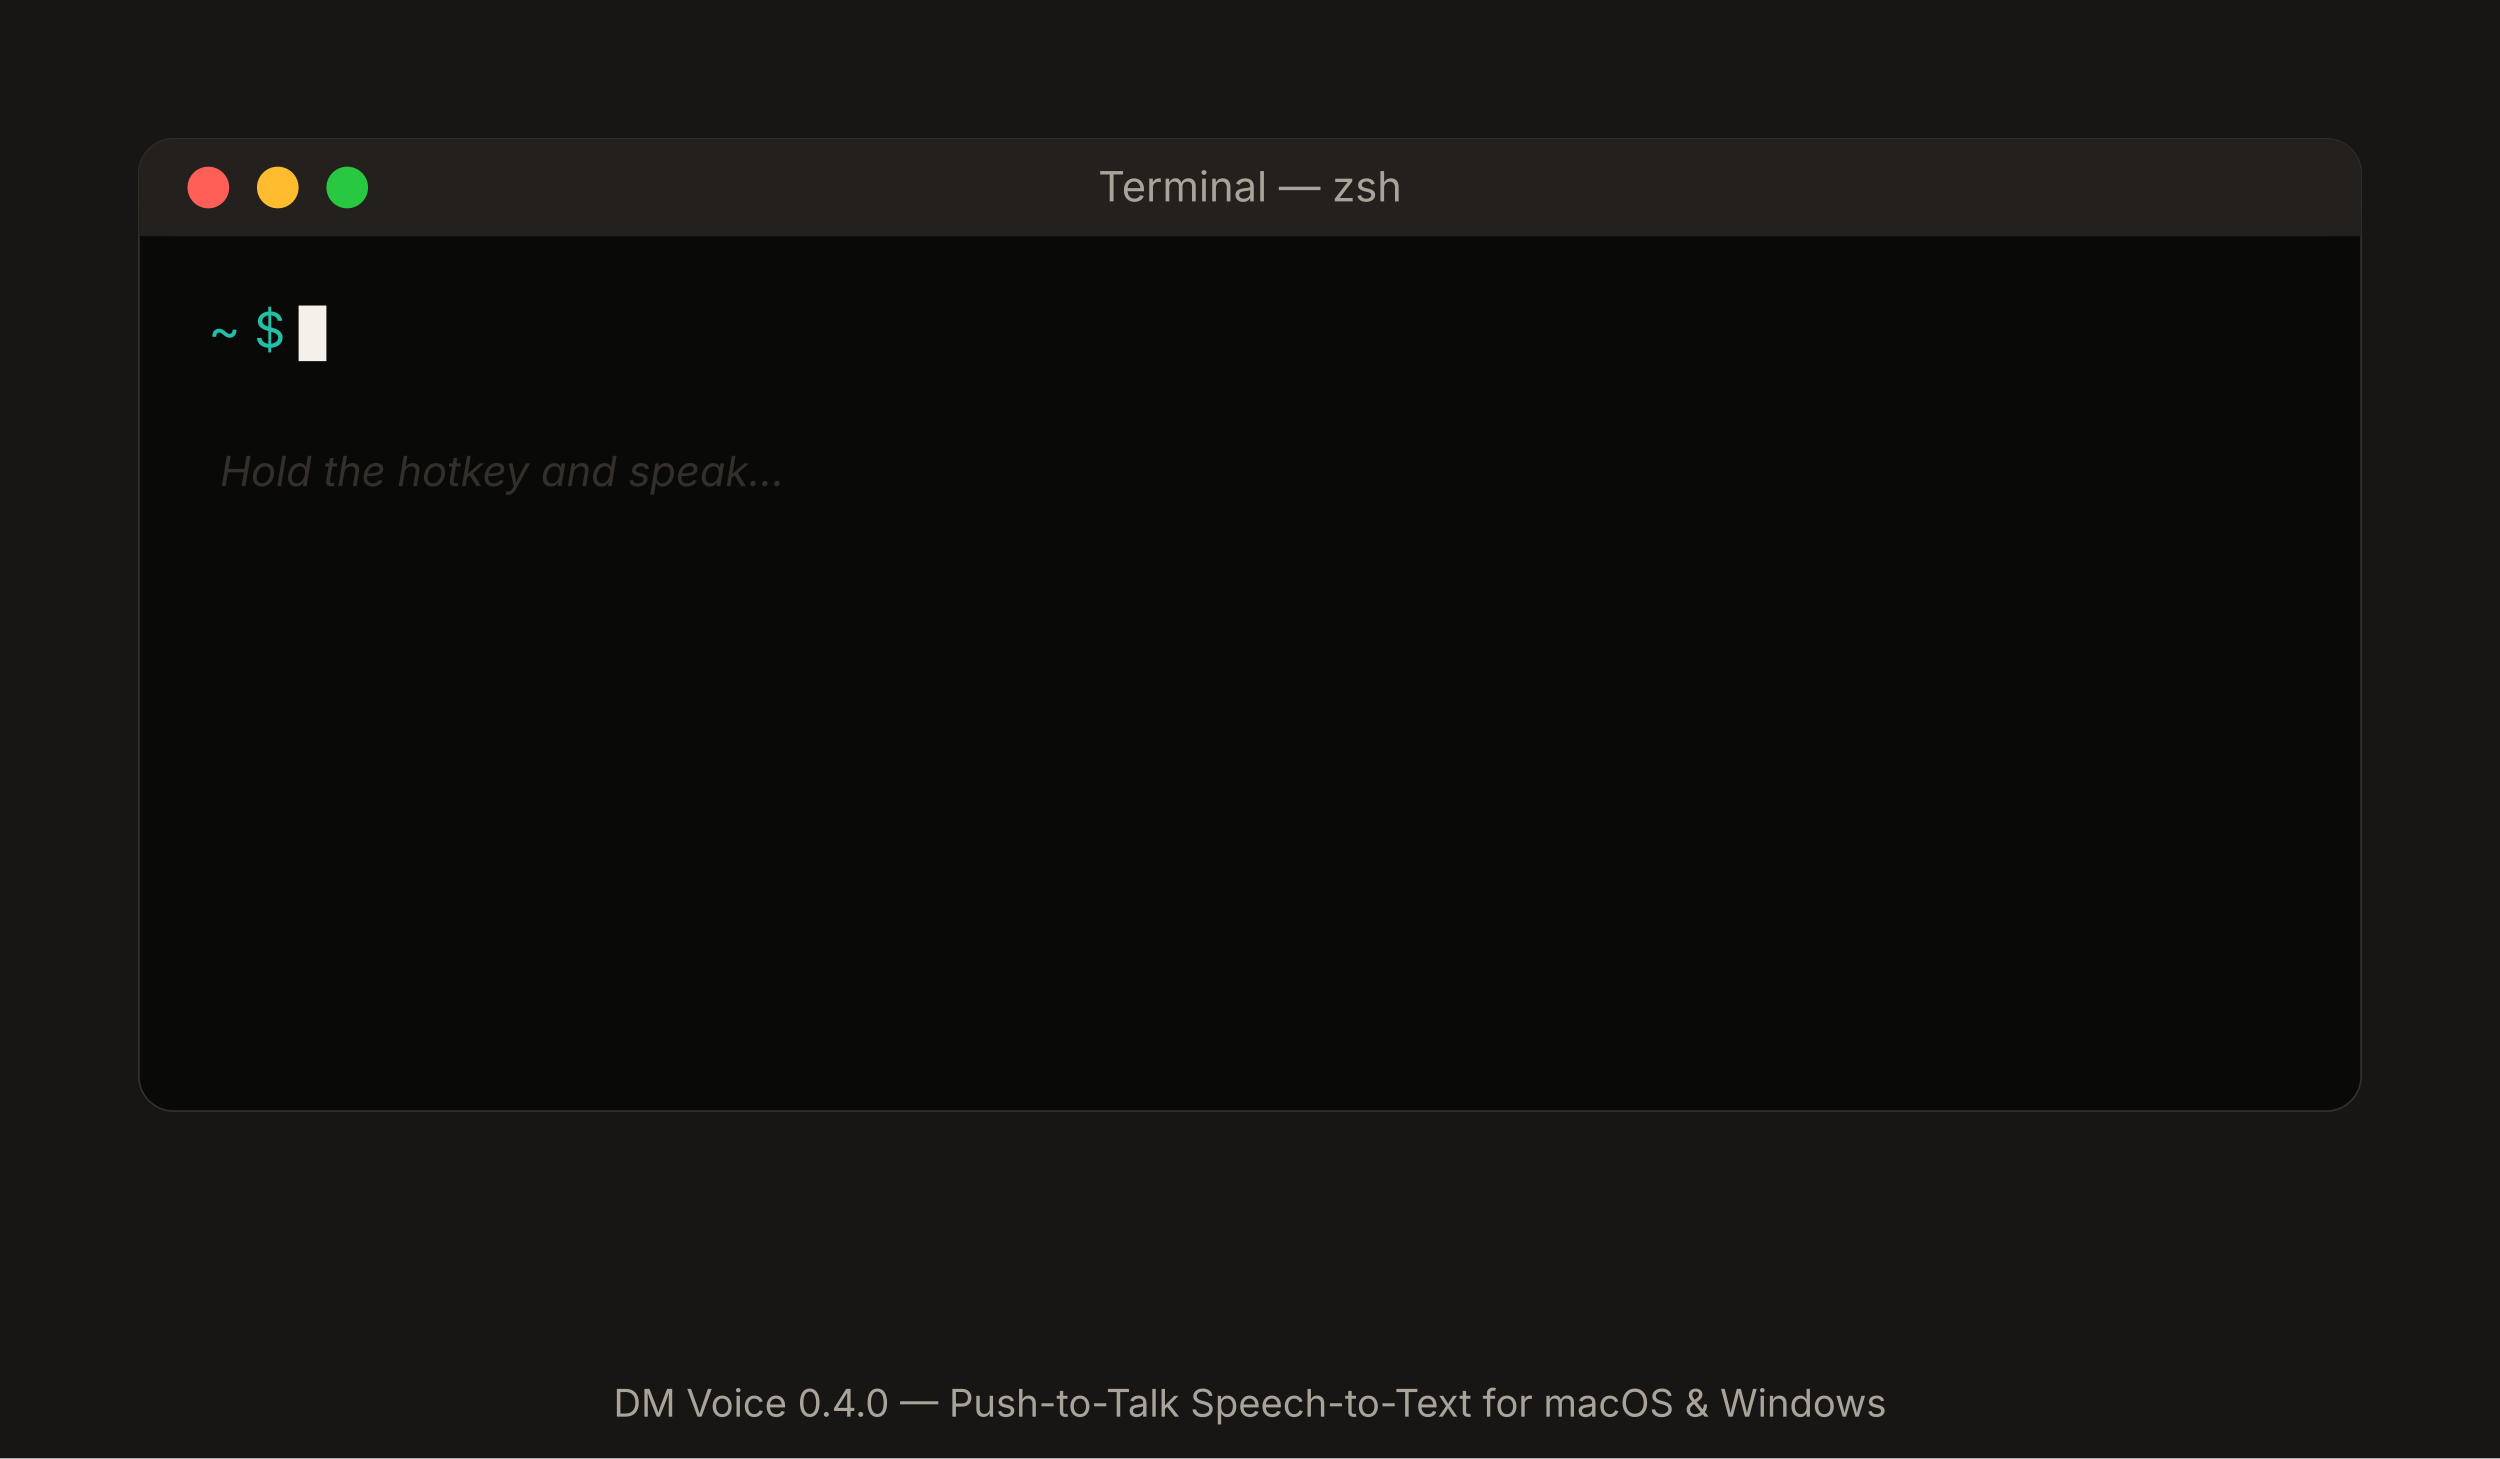
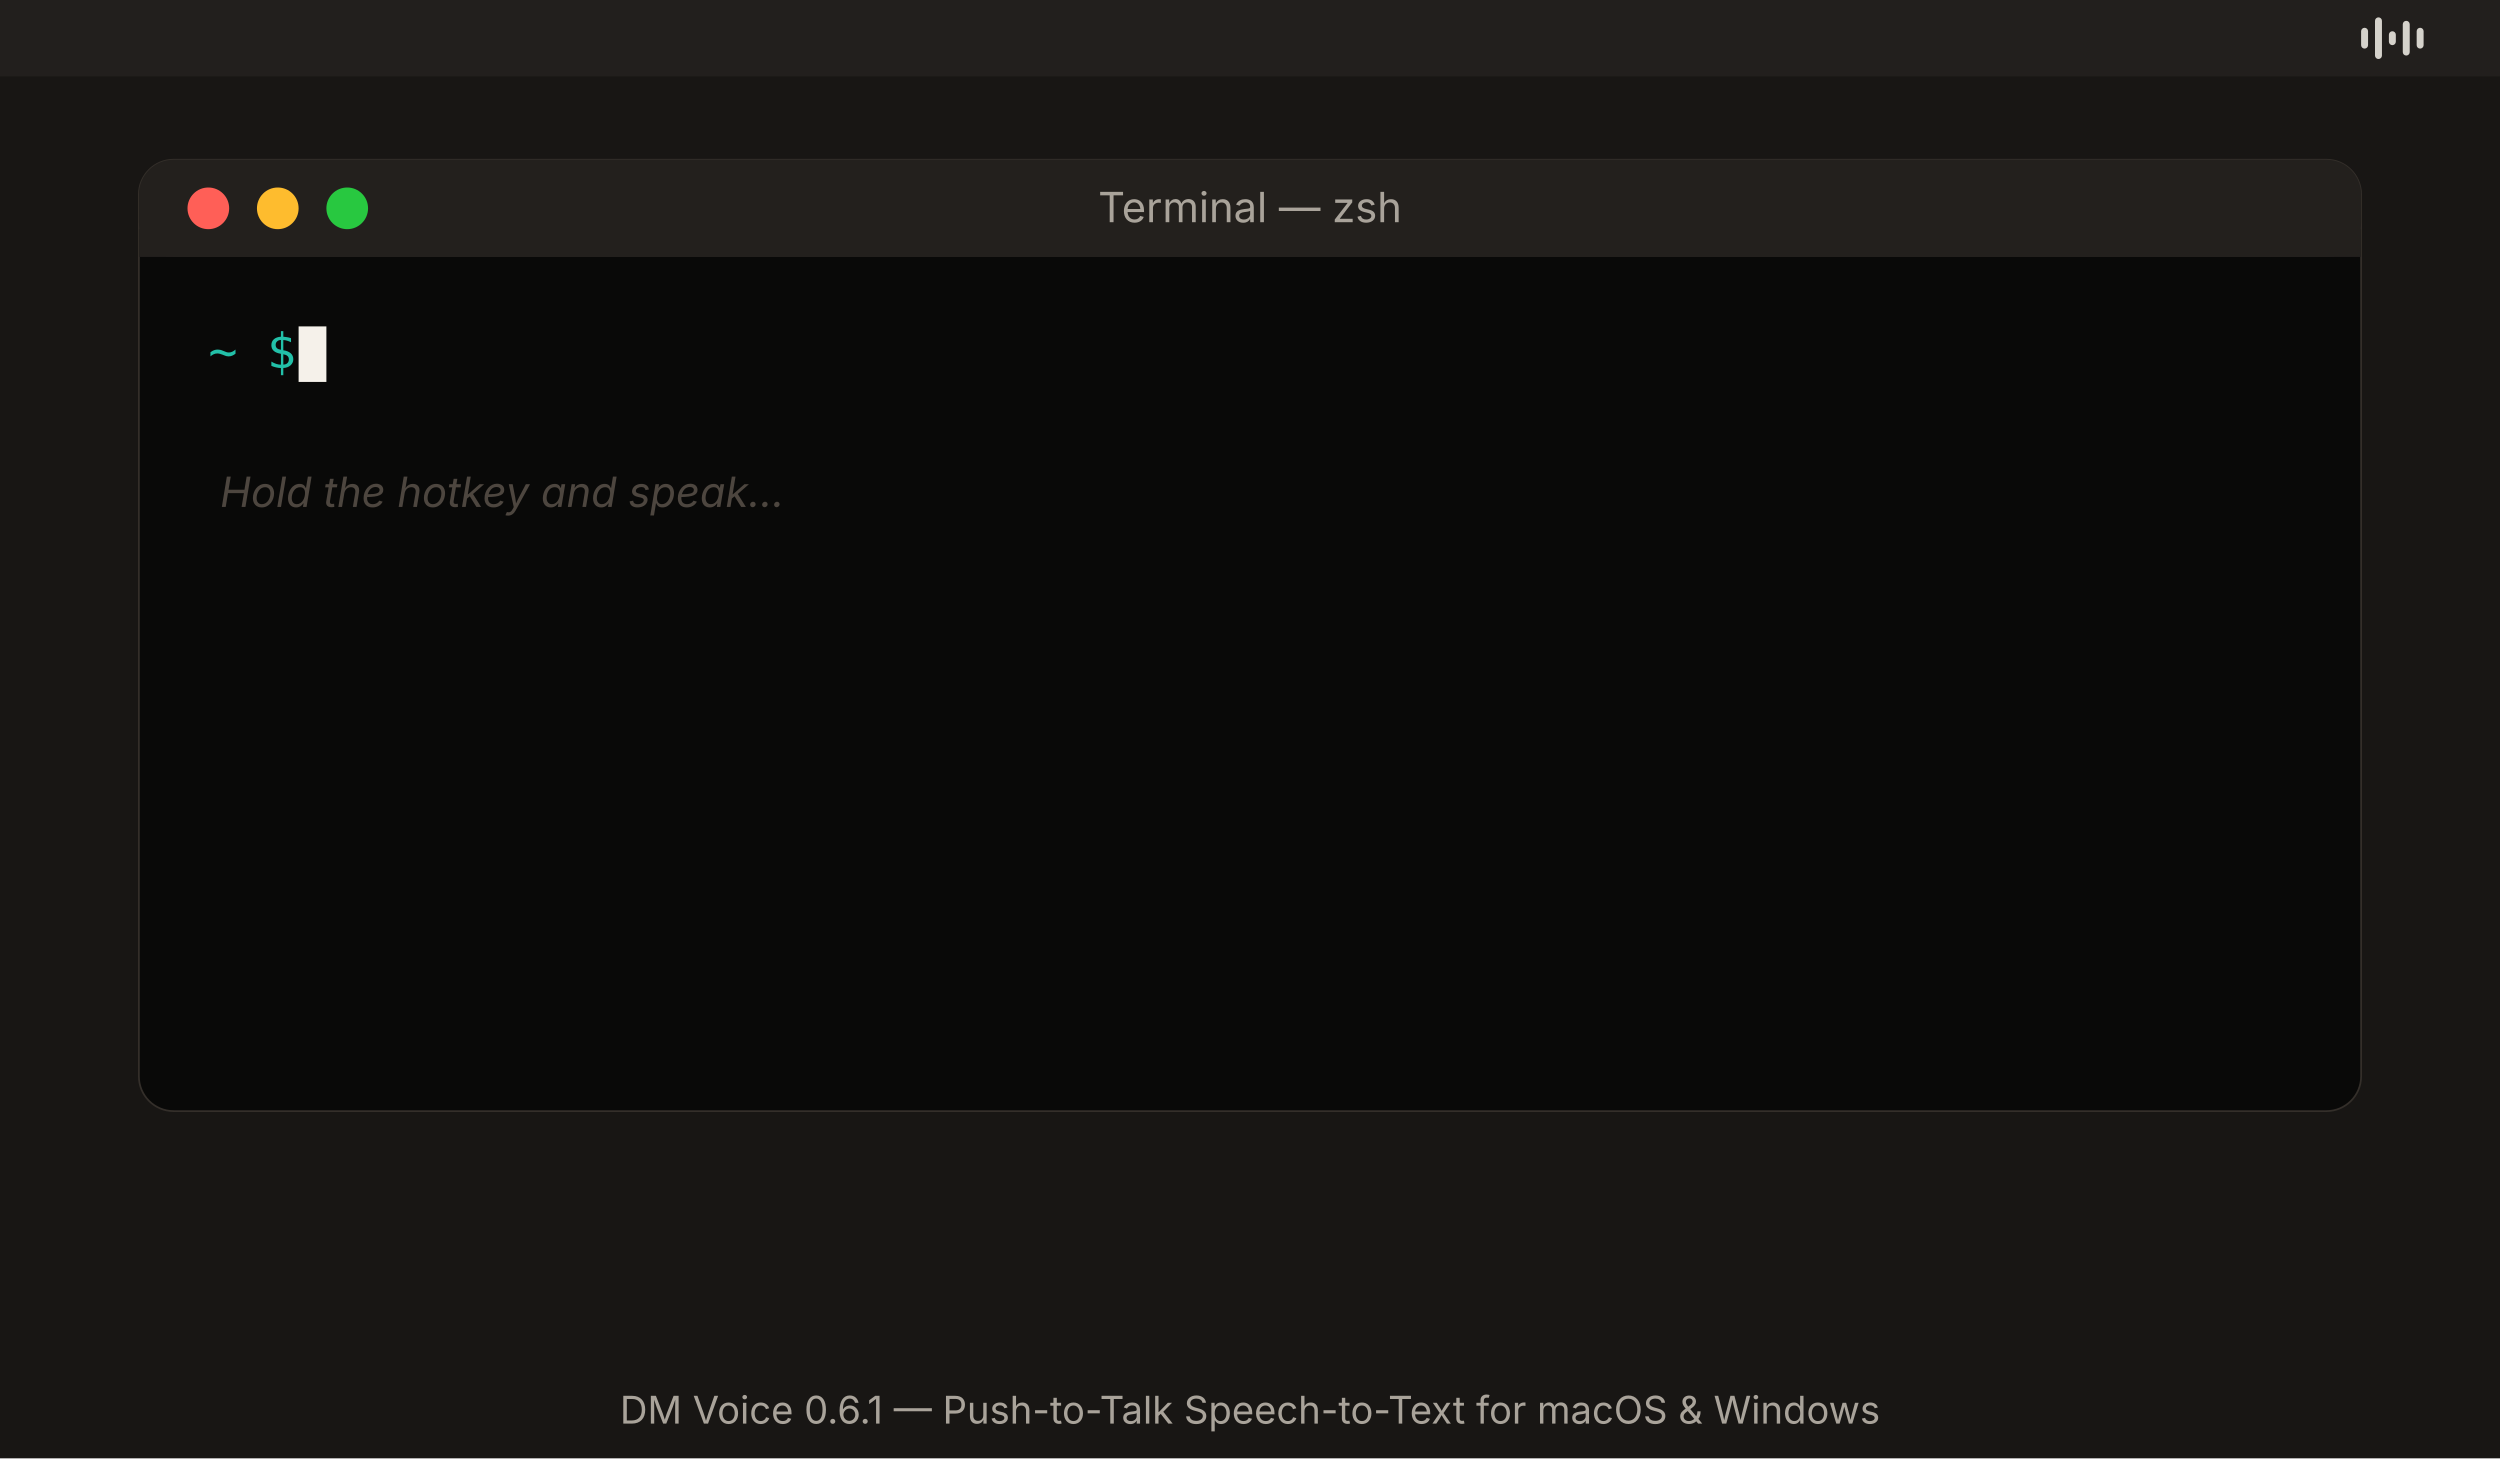
- <svg xmlns="http://www.w3.org/2000/svg" width="720" height="420" viewBox="0 0 720 420" font-family="-apple-system, ui-monospace, Menlo, monospace">
+ <svg xmlns="http://www.w3.org/2000/svg" width="720" height="420" viewBox="0 0 720 420" font-family="-apple-system, system-ui, sans-serif">
  <defs>
    <clipPath id="termclip">
-       <rect x="40" y="40" width="640" height="280" rx="10" />
+       <rect x="40" y="46" width="640" height="274" rx="10" />
    </clipPath>
+     <clipPath id="setclip">
+       <rect x="404" y="63" width="276" height="333" rx="10" />
+     </clipPath>
+     <filter id="winshadow" x="-20%" y="-20%" width="140%" height="140%">
+       <feGaussianBlur in="SourceAlpha" stdDeviation="8" />
+       <feOffset dx="0" dy="6" result="offsetblur" />
+       <feComponentTransfer>
+         <feFuncA type="linear" slope="0.5" />
+       </feComponentTransfer>
+       <feMerge>
+         <feMergeNode />
+         <feMergeNode in="SourceGraphic" />
+       </feMerge>
+     </filter>
  </defs>
  <rect width="720" height="420" fill="#181614" />
  <g>
-     <rect x="40" y="40" width="640" height="280" rx="10" fill="#090908" stroke="#342F2A" stroke-width="0.5" />
-     <rect x="40" y="40" width="640" height="28" rx="10" fill="#23201D" />
-     <rect x="40" y="60" width="640" height="8" fill="#23201D" />
-     <circle cx="60" cy="54" r="6" fill="#ff5f57" />
-     <circle cx="80" cy="54" r="6" fill="#febc2e" />
-     <circle cx="100" cy="54" r="6" fill="#28c840" />
-     <text x="360" y="58" text-anchor="middle" fill="#A9A39A" font-size="12" font-family="-apple-system, system-ui, sans-serif">Terminal — zsh</text>
-   </g>
-   <g clip-path="url(#termclip)" font-size="14">
-     <text x="60" y="100" fill="#22c0a8">~ $</text>
-     <text x="86" y="100" fill="#ffd866" font-weight="500" opacity="0">
-       <animate attributeName="opacity" values="0;0;0;0;0;0;0;1;1;0" keyTimes="0;0.071;0.143;0.500;0.671;0.743;0.771;0.78;0.99;1" dur="7s" repeatCount="indefinite" />
+     <rect x="0" y="0" width="720" height="22" fill="#23201D" opacity="0.92" />
+     <g fill="#F5F1EA" opacity="0.85">
+       <rect x="680" y="8" width="2" height="6" rx="1" />
+       <rect x="684" y="5" width="2" height="12" rx="1" />
+       <rect x="688" y="9" width="2" height="4" rx="1" />
+       <rect x="692" y="6" width="2" height="10" rx="1" />
+       <rect x="696" y="8" width="2" height="6" rx="1" />
+     </g>
+   </g>
+   <g>
+     <rect x="40" y="46" width="640" height="274" rx="10" fill="#090908" stroke="#342F2A" stroke-width="0.5" />
+     <rect x="40" y="46" width="640" height="28" rx="10" fill="#23201D" />
+     <rect x="40" y="66" width="640" height="8" fill="#23201D" />
+     <circle cx="60" cy="60" r="6" fill="#ff5f57" />
+     <circle cx="80" cy="60" r="6" fill="#febc2e" />
+     <circle cx="100" cy="60" r="6" fill="#28c840" />
+     <text x="360" y="64" text-anchor="middle" fill="#A9A39A" font-size="12">Terminal — zsh</text>
+   </g>
+   <g clip-path="url(#termclip)" font-size="14" font-family="ui-monospace, Menlo, monospace">
+     <text x="60" y="106" fill="#22c0a8">~ $</text>
+     <text x="86" y="106" fill="#ffd866" font-weight="500" opacity="0">
+       <animate attributeName="opacity" values="0;0;0;0;0;0;0;1;1;0" keyTimes="0;0.033;0.067;0.233;0.313;0.353;0.367;0.371;0.99;1" dur="15s" repeatCount="indefinite" />
      <tspan>
-         <animate attributeName="textLength" from="0" to="240" begin="5.4s" dur="0.8s" fill="freeze" restart="always" />
+         <animate attributeName="textLength" from="0" to="240" begin="5.5s" dur="0.8s" fill="freeze" restart="always" />
        Hello world, this is a test
      </tspan>
    </text>
-     <rect x="86" y="88" width="8" height="16" fill="#F5F1EA">
+     <rect x="86" y="94" width="8" height="16" fill="#F5F1EA">
      <animate attributeName="opacity" values="1;0;1" dur="1s" repeatCount="indefinite" />
-       <animate attributeName="x" values="86;86;86;86;86;86;330;330" keyTimes="0;0.143;0.500;0.671;0.743;0.886;0.89;1" dur="7s" repeatCount="indefinite" />
+       <animate attributeName="x" values="86;86;86;86;86;86;330;330" keyTimes="0;0.067;0.233;0.313;0.353;0.42;0.424;1" dur="15s" repeatCount="indefinite" />
    </rect>
-     <text x="60" y="140" fill="#342F2A" font-size="12" font-style="italic" font-family="-apple-system, system-ui, sans-serif">
-       <animate attributeName="opacity" values="1;1;0;0" keyTimes="0;0.10;0.143;1" dur="7s" repeatCount="indefinite" />
+     <text x="60" y="146" fill="#4d463f" font-size="12" font-style="italic" font-family="-apple-system, system-ui, sans-serif">
+       <animate attributeName="opacity" values="1;1;0;0" keyTimes="0;0.048;0.067;1" dur="15s" repeatCount="indefinite" />
      Hold the hotkey and speak…
    </text>
  </g>
  <g opacity="0">
-     <animate attributeName="opacity" values="0;0;1;1;0;0" keyTimes="0;0.071;0.10;0.490;0.500;1" dur="7s" repeatCount="indefinite" />
-     <rect x="540" y="20" width="140" height="28" rx="6" fill="#C7B299" opacity="0.92" />
-     <text x="610" y="38" text-anchor="middle" fill="#F5F1EA" font-size="13" font-weight="600" font-family="-apple-system, system-ui, sans-serif">⌥ Alt + Space</text>
-   </g>
-   <g>
-     <rect x="260" y="350" width="200" height="40" rx="20" fill="#181614" stroke="#342F2A" stroke-width="0.5" opacity="0">
-       <animate attributeName="opacity" values="0;0;1;1;0;0" keyTimes="0;0.143;0.16;0.743;0.771;1" dur="7s" repeatCount="indefinite" />
+     <animate attributeName="opacity" values="0;0;1;1;0;0" keyTimes="0;0.033;0.048;0.233;0.233;1" dur="15s" repeatCount="indefinite" />
+     <rect x="544" y="28" width="136" height="26" rx="6" fill="#C7B299" opacity="0.92" />
+     <text x="612" y="45" text-anchor="middle" fill="#181614" font-size="12.5" font-weight="600">⌥ Alt + Space</text>
+   </g>
+   <g opacity="0">
+     <animate attributeName="opacity" values="0;0;1;1;0;0" keyTimes="0;0.067;0.075;0.233;0.233;1" dur="15s" repeatCount="indefinite" />
+     <rect x="290" y="350" width="140" height="40" rx="20" fill="rgba(24,22,20,0.93)" stroke="rgba(231,215,191,0.32)" stroke-width="1" />
+     <circle cx="313" cy="370" r="3.5" fill="#ef4444" />
+     <g fill="#ef4444">
+       <rect x="323.5" y="365" width="3" height="10" rx="1.5">
+         <animate attributeName="height" values="10;22;6;14;10" dur="0.6s" repeatCount="indefinite" />
+         <animate attributeName="y" values="365;359;367;363;365" dur="0.6s" repeatCount="indefinite" />
+       </rect>
+       <rect x="328.5" y="362" width="3" height="16" rx="1.5">
+         <animate attributeName="height" values="16;8;24;12;16" dur="0.55s" repeatCount="indefinite" />
+         <animate attributeName="y" values="362;366;358;364;362" dur="0.55s" repeatCount="indefinite" />
+       </rect>
+       <rect x="333.5" y="367" width="3" height="6" rx="1.5">
+         <animate attributeName="height" values="6;18;10;24;6" dur="0.5s" repeatCount="indefinite" />
+         <animate attributeName="y" values="367;361;365;358;367" dur="0.5s" repeatCount="indefinite" />
+       </rect>
+       <rect x="338.5" y="363" width="3" height="14" rx="1.5">
+         <animate attributeName="height" values="14;6;20;8;14" dur="0.65s" repeatCount="indefinite" />
+         <animate attributeName="y" values="363;367;360;366;363" dur="0.65s" repeatCount="indefinite" />
+       </rect>
+       <rect x="343.5" y="359" width="3" height="22" rx="1.5">
+         <animate attributeName="height" values="22;10;18;6;22" dur="0.45s" repeatCount="indefinite" />
+         <animate attributeName="y" values="359;365;361;367;359" dur="0.45s" repeatCount="indefinite" />
+       </rect>
+     </g>
+     <text x="353.5" y="374.5" fill="rgba(245,241,234,0.82)" font-size="12.5" font-weight="500">Recording</text>
+   </g>
+   <g opacity="0">
+     <animate attributeName="opacity" values="0;0;1;1;0;0" keyTimes="0;0.233;0.243;0.309;0.313;1" dur="15s" repeatCount="indefinite" />
+     <rect x="272" y="350" width="176" height="40" rx="20" fill="rgba(24,22,20,0.93)" stroke="rgba(231,215,191,0.32)" stroke-width="1" />
+     <circle cx="295" cy="370" r="3.5" fill="#C7B299">
+       <animate attributeName="opacity" values="1;0.3;1" dur="1.1s" repeatCount="indefinite" />
+     </circle>
+     <g fill="#C7B299">
+       <rect x="305.5" y="365" width="3" height="10" rx="1.5" />
+       <rect x="310.5" y="363" width="3" height="14" rx="1.5" />
+       <rect x="315.5" y="366" width="3" height="8" rx="1.5" />
+       <rect x="320.5" y="362" width="3" height="16" rx="1.5" />
+       <rect x="325.5" y="365" width="3" height="10" rx="1.5" />
+     </g>
+     <text x="335.5" y="374.5" fill="rgba(245,241,234,0.82)" font-size="12.5" font-weight="500">Transcribing…</text>
+   </g>
+   <g opacity="0">
+     <animate attributeName="opacity" values="0;0;1;1;0;0" keyTimes="0;0.313;0.32;0.349;0.353;1" dur="15s" repeatCount="indefinite" />
+     <rect x="305" y="350" width="110" height="40" rx="20" fill="rgba(24,22,20,0.93)" stroke="rgba(231,215,191,0.32)" stroke-width="1" />
+     <circle cx="328" cy="370" r="3.5" fill="#22c55e" />
+     <g fill="#22c55e">
+       <rect x="338.5" y="365" width="3" height="10" rx="1.5" />
+       <rect x="343.5" y="363" width="3" height="14" rx="1.5" />
+       <rect x="348.5" y="366" width="3" height="8" rx="1.5" />
+       <rect x="353.5" y="362" width="3" height="16" rx="1.5" />
+       <rect x="358.5" y="365" width="3" height="10" rx="1.5" />
+     </g>
+     <text x="368.5" y="374.5" fill="#22c55e" font-size="12.5" font-weight="500">Done</text>
+   </g>
+   <g opacity="0">
+     <animate attributeName="opacity" values="0;0;1;1;0;0" keyTimes="0;0.5;0.505;0.573;0.577;1" dur="15s" repeatCount="indefinite" />
+     <polygon points="688,24 694,30 682,30" fill="#23201D" stroke="#342F2A" stroke-width="0.5" />
+     <rect x="500" y="30" width="192" height="164" rx="10" fill="#23201D" stroke="#342F2A" stroke-width="0.5" filter="url(#winshadow)" />
+     <text x="514" y="50" fill="#A9A39A" font-size="12" font-weight="500">DM Voice 0.6.1</text>
+     <line x1="504" y1="58" x2="688" y2="58" stroke="#342F2A" stroke-width="0.5" />
+     <text x="514" y="76" fill="#F5F1EA" font-size="12">Check for updates…</text>
+     <line x1="504" y1="84" x2="688" y2="84" stroke="#342F2A" stroke-width="0.5" />
+     <text x="514" y="101" fill="#A9A39A" font-size="12" font-weight="500">Model</text>
+     <path d="M 514 114 L 518 118 L 525 110" fill="none" stroke="#F5F1EA" stroke-width="1.5" stroke-linecap="round" stroke-linejoin="round" />
+     <text x="531" y="118" fill="#F5F1EA" font-size="12" font-weight="500">large-v3-turbo</text>
+     <line x1="504" y1="126" x2="688" y2="126" stroke="#342F2A" stroke-width="0.5" />
+     <rect x="504" y="131" width="184" height="20" rx="5" fill="#F5F1EA" opacity="0">
+       <animate attributeName="opacity" values="0;0;0.09;0.09;0;0" keyTimes="0;0.547;0.549;0.573;0.577;1" dur="15s" repeatCount="indefinite" />
    </rect>
-     <circle cx="282" cy="370" r="6" fill="#ff453a" opacity="0">
-       <animate attributeName="opacity" values="0;0;1;1;0;0" keyTimes="0;0.143;0.16;0.495;0.500;1" dur="7s" repeatCount="indefinite" />
-       <animate attributeName="r" values="6;7.5;6" dur="0.7s" repeatCount="indefinite" />
+     <text x="514" y="145" fill="#F5F1EA" font-size="12">Settings…</text>
+     <path d="M 514 160 L 518 164 L 525 156" fill="none" stroke="#F5F1EA" stroke-width="1.5" stroke-linecap="round" stroke-linejoin="round" />
+     <text x="531" y="164" fill="#F5F1EA" font-size="12">Start at login</text>
+     <line x1="504" y1="172" x2="688" y2="172" stroke="#342F2A" stroke-width="0.5" />
+     <text x="514" y="188" fill="#F5F1EA" font-size="12">Quit DM Voice</text>
+   </g>
+   <g opacity="0">
+     <animate attributeName="opacity" values="0;0;1;1;0;0" keyTimes="0;0.58;0.59;0.927;0.96;1" dur="15s" repeatCount="indefinite" />
+     <rect x="404" y="34" width="276" height="362" rx="10" fill="#181614" stroke="#342F2A" stroke-width="0.5" filter="url(#winshadow)" />
+     <g clip-path="url(#setclip)">
+       <g transform="translate(402 22) scale(0.72)">
+         <g>
+           <animateTransform attributeName="transform" type="translate" values="0 0;0 0;0 -560;0 -560" keyTimes="0;0.647;0.833;1" calcMode="spline" keySplines="0.4 0 0.2 1;0.4 0 0.2 1;0.4 0 0.2 1" dur="15s" repeatCount="indefinite" />
+           <text x="28" y="84" fill="#F5F1EA" font-size="22" font-weight="700">DM Voice</text>
+           <text x="28" y="116" fill="#A9A39A" font-size="11" font-weight="600" letter-spacing="1">SHORTCUT</text>
+           <rect x="28" y="124" width="304" height="38" rx="8" fill="#23201D" stroke="#342F2A" stroke-width="0.5" />
+           <text x="44" y="148" fill="#F5F1EA" font-size="14">Alt+Space</text>
+           <text x="28" y="194" fill="#A9A39A" font-size="11" font-weight="600" letter-spacing="1">SOUNDS</text>
+           <text x="28" y="222" fill="#F5F1EA" font-size="14" font-weight="500">Play sounds</text>
+           <rect x="296" y="212" width="36" height="20" rx="10" fill="#C7B299" />
+           <circle cx="324" cy="222" r="8" fill="#F5F1EA" />
+           <text x="28" y="262" fill="#A9A39A" font-size="11" font-weight="600" letter-spacing="1">TIME SAVED</text>
+           <rect x="28" y="270" width="304" height="116" rx="6" fill="#23201D" />
+           <text x="180" y="312" text-anchor="middle" fill="#30d158" font-size="28" font-weight="700">42 min</text>
+           <text x="180" y="332" text-anchor="middle" fill="#A9A39A" font-size="11">saved this month · 87 dictations</text>
+           <line x1="40" y1="346" x2="320" y2="346" stroke="#131110" stroke-width="1" />
+           <text x="40" y="364" fill="#A9A39A" font-size="11" font-weight="500">Typing speed:</text>
+           <rect x="200" y="352" width="124" height="20" rx="4" fill="#131110" stroke="#342F2A" stroke-width="0.5" />
+           <text x="208" y="366" fill="#F5F1EA" font-size="11">Average (40 WPM)</text>
+           <path d="M 312 360 L 316 364 L 320 360" fill="none" stroke="#A9A39A" stroke-width="1.2" stroke-linecap="round" stroke-linejoin="round" />
+           <text x="40" y="380" fill="#A9A39A" font-size="10">Compared to manual typing at 40 WPM.</text>
+           <text x="28" y="418" fill="#A9A39A" font-size="11" font-weight="600" letter-spacing="1">PERMISSIONS</text>
+           <text x="28" y="446" fill="#F5F1EA" font-size="14" font-weight="600">Microphone</text>
+           <rect x="194" y="432" width="68" height="20" rx="10" fill="#1f3d1f" stroke="#34c759" stroke-width="1" />
+           <text x="228" y="446" text-anchor="middle" fill="#34c759" font-size="11" font-weight="600">Granted</text>
+           <rect x="270" y="430" width="62" height="24" rx="6" fill="#342F2A" />
+           <text x="301" y="446" text-anchor="middle" fill="#F5F1EA" font-size="12">Open</text>
+           <line x1="28" y1="470" x2="332" y2="470" stroke="#342F2A" stroke-width="0.5" />
+           <text x="28" y="494" fill="#F5F1EA" font-size="14" font-weight="600">Accessibility</text>
+           <rect x="194" y="480" width="68" height="20" rx="10" fill="#1f3d1f" stroke="#34c759" stroke-width="1" />
+           <text x="228" y="494" text-anchor="middle" fill="#34c759" font-size="11" font-weight="600">Granted</text>
+           <rect x="270" y="478" width="62" height="24" rx="6" fill="#342F2A" />
+           <text x="301" y="494" text-anchor="middle" fill="#F5F1EA" font-size="12">Open</text>
+           <text x="28" y="536" fill="#A9A39A" font-size="11" font-weight="600" letter-spacing="1">CUSTOM VOCABULARY</text>
+           <rect x="28" y="544" width="304" height="78" rx="6" fill="#23201D" stroke="#342F2A" stroke-width="0.5" />
+           <text x="40" y="564" fill="#F5F1EA" font-size="12">Whisper.cpp</text>
+           <text x="40" y="580" fill="#F5F1EA" font-size="12">Tauri</text>
+           <text x="40" y="596" fill="#F5F1EA" font-size="12">DM Apps GmbH</text>
+           <text x="40" y="612" fill="#F5F1EA" font-size="12">Karl-Heinz</text>
+           <text x="28" y="638" fill="#A9A39A" font-size="10.5">One term per line — names, terms &amp; acronyms Whisper mishears.</text>
+           <text x="28" y="668" fill="#A9A39A" font-size="11" font-weight="600" letter-spacing="1">MODELS</text>
+           <text x="28" y="694" fill="#F5F1EA" font-size="14" font-weight="600">tiny</text>
+           <text x="28" y="710" fill="#A9A39A" font-size="12">75 MB · adequate</text>
+           <rect x="252" y="688" width="80" height="28" rx="6" fill="#C7B299" />
+           <text x="292" y="706" text-anchor="middle" fill="#F5F1EA" font-size="13" font-weight="600">Download</text>
+           <line x1="28" y1="726" x2="332" y2="726" stroke="#342F2A" stroke-width="0.5" />
+           <text x="28" y="748" fill="#F5F1EA" font-size="14" font-weight="600">small</text>
+           <text x="28" y="764" fill="#A9A39A" font-size="12">244 MB · good</text>
+           <rect x="252" y="742" width="80" height="28" rx="6" fill="#C7B299" />
+           <text x="292" y="760" text-anchor="middle" fill="#F5F1EA" font-size="13" font-weight="600">Download</text>
+           <line x1="28" y1="780" x2="332" y2="780" stroke="#342F2A" stroke-width="0.5" />
+           <text x="28" y="802" fill="#F5F1EA" font-size="14" font-weight="600">medium</text>
+           <text x="28" y="818" fill="#A9A39A" font-size="12">769 MB · very good</text>
+           <rect x="252" y="796" width="80" height="28" rx="6" fill="#C7B299" />
+           <text x="292" y="814" text-anchor="middle" fill="#F5F1EA" font-size="13" font-weight="600">Download</text>
+           <line x1="28" y1="834" x2="332" y2="834" stroke="#342F2A" stroke-width="0.5" />
+           <rect x="20" y="840" width="320" height="44" rx="8" fill="#C7B299" opacity="0.10" />
+           <text x="28" y="858" fill="#F5F1EA" font-size="14" font-weight="600">large-v3-turbo</text>
+           <text x="28" y="874" fill="#A9A39A" font-size="12">874 MB · excellent</text>
+           <rect x="252" y="850" width="80" height="28" rx="6" fill="#ff453a" />
+           <text x="292" y="868" text-anchor="middle" fill="#F5F1EA" font-size="13" font-weight="600">Delete</text>
+           <line x1="28" y1="892" x2="332" y2="892" stroke="#342F2A" stroke-width="0.5" />
+           <text x="28" y="912" fill="#F5F1EA" font-size="14" font-weight="600">large-v3</text>
+           <text x="28" y="928" fill="#A9A39A" font-size="12">1500 MB · excellent</text>
+           <rect x="252" y="906" width="80" height="28" rx="6" fill="#C7B299" />
+           <text x="292" y="924" text-anchor="middle" fill="#F5F1EA" font-size="13" font-weight="600">Download</text>
+           <text x="28" y="966" fill="#A9A39A" font-size="11" font-weight="600" letter-spacing="1">UPDATES</text>
+           <rect x="28" y="974" width="304" height="46" rx="6" fill="#23201D" />
+           <text x="40" y="994" fill="#F5F1EA" font-size="13" font-weight="500">Version 0.6.1</text>
+           <rect x="220" y="982" width="104" height="24" rx="5" fill="#342F2A" />
+           <text x="272" y="998" text-anchor="middle" fill="#F5F1EA" font-size="12">Check for updates</text>
+           <text x="40" y="1012" fill="#A9A39A" font-size="11">Up to date — last check: 2 hours ago</text>
+         </g>
+       </g>
+     </g>
+     <rect x="404" y="34" width="276" height="30" rx="10" fill="#23201D" />
+     <rect x="404" y="54" width="276" height="10" fill="#23201D" />
+     <circle cx="422" cy="49" r="5" fill="#ff5f57" />
+     <circle cx="438" cy="49" r="5" fill="#febc2e" />
+     <circle cx="454" cy="49" r="5" fill="#28c840" />
+     <text x="542" y="53" text-anchor="middle" fill="#A9A39A" font-size="12" font-weight="500">DM Voice</text>
+   </g>
+   <g opacity="0">
+     <animate attributeName="opacity" values="0;0;1;1;0;0" keyTimes="0;0.453;0.459;0.6;0.62;1" dur="15s" repeatCount="indefinite" />
+     <animateTransform attributeName="transform" type="translate" values="420 300;420 300;686 12;686 12;530 138;530 138;530 138" keyTimes="0;0.453;0.493;0.507;0.547;0.577;1" calcMode="spline" keySplines="0.4 0 0.2 1;0.4 0 0.2 1;0.4 0 0.2 1;0.4 0 0.2 1;0.4 0 0.2 1;0.4 0 0.2 1" dur="15s" repeatCount="indefinite" />
+     <circle cx="2" cy="2" r="0" fill="none" stroke="#E7D7BF" stroke-width="1.5" opacity="0">
+       <animate attributeName="r" values="0;0;10;0;0;10;0" keyTimes="0;0.493;0.5;0.507;0.577;0.583;0.589" dur="15s" repeatCount="indefinite" />
+       <animate attributeName="opacity" values="0;0;0.8;0;0;0.8;0" keyTimes="0;0.493;0.497;0.507;0.577;0.58;0.589" dur="15s" repeatCount="indefinite" />
    </circle>
-     <circle cx="282" cy="370" r="6" fill="#C7B299" opacity="0">
-       <animate attributeName="opacity" values="0;0;1;1;0;0" keyTimes="0;0.500;0.515;0.665;0.671;1" dur="7s" repeatCount="indefinite" />
-     </circle>
-     <g fill="#F5F1EA">
-       <g opacity="0">
-         <animate attributeName="opacity" values="0;0;1;1;0;0" keyTimes="0;0.143;0.16;0.495;0.500;1" dur="7s" repeatCount="indefinite" />
-         <rect x="305" y="365" width="3" height="10" rx="1.5">
-           <animate attributeName="height" values="10;22;6;14;10" dur="0.6s" repeatCount="indefinite" />
-           <animate attributeName="y" values="365;359;368;363;365" dur="0.6s" repeatCount="indefinite" />
-         </rect>
-         <rect x="313" y="362" width="3" height="16" rx="1.5">
-           <animate attributeName="height" values="16;8;24;12;16" dur="0.55s" repeatCount="indefinite" />
-           <animate attributeName="y" values="362;366;358;364;362" dur="0.55s" repeatCount="indefinite" />
-         </rect>
-         <rect x="321" y="368" width="3" height="4" rx="1.5">
-           <animate attributeName="height" values="4;18;10;22;4" dur="0.5s" repeatCount="indefinite" />
-           <animate attributeName="y" values="368;361;365;359;368" dur="0.5s" repeatCount="indefinite" />
-         </rect>
-         <rect x="329" y="363" width="3" height="14" rx="1.5">
-           <animate attributeName="height" values="14;6;20;8;14" dur="0.65s" repeatCount="indefinite" />
-           <animate attributeName="y" values="363;367;360;366;363" dur="0.65s" repeatCount="indefinite" />
-         </rect>
-         <rect x="337" y="358" width="3" height="24" rx="1.5">
-           <animate attributeName="height" values="24;10;18;6;24" dur="0.45s" repeatCount="indefinite" />
-           <animate attributeName="y" values="358;365;361;367;358" dur="0.45s" repeatCount="indefinite" />
-         </rect>
-         <rect x="345" y="365" width="3" height="10" rx="1.5">
-           <animate attributeName="height" values="10;22;6;14;10" dur="0.6s" repeatCount="indefinite" />
-           <animate attributeName="y" values="365;359;368;363;365" dur="0.6s" repeatCount="indefinite" />
-         </rect>
-         <rect x="353" y="362" width="3" height="16" rx="1.5">
-           <animate attributeName="height" values="16;8;24;12;16" dur="0.55s" repeatCount="indefinite" />
-           <animate attributeName="y" values="362;366;358;364;362" dur="0.55s" repeatCount="indefinite" />
-         </rect>
-         <rect x="361" y="368" width="3" height="4" rx="1.5">
-           <animate attributeName="height" values="4;18;10;22;4" dur="0.5s" repeatCount="indefinite" />
-           <animate attributeName="y" values="368;361;365;359;368" dur="0.5s" repeatCount="indefinite" />
-         </rect>
-         <rect x="369" y="363" width="3" height="14" rx="1.5">
-           <animate attributeName="height" values="14;6;20;8;14" dur="0.65s" repeatCount="indefinite" />
-           <animate attributeName="y" values="363;367;360;366;363" dur="0.65s" repeatCount="indefinite" />
-         </rect>
-         <rect x="377" y="358" width="3" height="24" rx="1.5">
-           <animate attributeName="height" values="24;10;18;6;24" dur="0.45s" repeatCount="indefinite" />
-           <animate attributeName="y" values="358;365;361;367;358" dur="0.45s" repeatCount="indefinite" />
-         </rect>
-         <rect x="385" y="368" width="3" height="4" rx="1.5">
-           <animate attributeName="height" values="4;14;8;20;4" dur="0.55s" repeatCount="indefinite" />
-           <animate attributeName="y" values="368;363;366;360;368" dur="0.55s" repeatCount="indefinite" />
-         </rect>
-         <rect x="393" y="365" width="3" height="10" rx="1.5">
-           <animate attributeName="height" values="10;22;6;14;10" dur="0.6s" repeatCount="indefinite" />
-           <animate attributeName="y" values="365;359;368;363;365" dur="0.6s" repeatCount="indefinite" />
-         </rect>
-       </g>
-     </g>
-     <text x="360" y="375" text-anchor="middle" fill="#F5F1EA" font-size="13" font-weight="600" font-family="-apple-system, system-ui, sans-serif" opacity="0">
-       <animate attributeName="opacity" values="0;0;1;1;0;0" keyTimes="0;0.500;0.515;0.665;0.671;1" dur="7s" repeatCount="indefinite" />
-       Transcribing…
-     </text>
-     <g opacity="0">
-       <animate attributeName="opacity" values="0;0;1;1;0;0" keyTimes="0;0.671;0.685;0.738;0.743;1" dur="7s" repeatCount="indefinite" />
-       <path d="M 350 370 L 357 377 L 372 362" fill="none" stroke="#34c759" stroke-width="3" stroke-linecap="round" stroke-linejoin="round" />
-     </g>
-   </g>
-   <text x="360" y="408" text-anchor="middle" fill="#A9A39A" font-size="11" font-family="-apple-system, system-ui, sans-serif">DM Voice 0.4.0 — Push-to-Talk Speech-to-Text for macOS &amp; Windows</text>
+     <path d="M0 0 L0 16.5 L4.4 12.8 L7.2 19.4 L10.1 18.2 L7.3 11.7 L12.8 11.6 Z" fill="#090908" stroke="#F5F1EA" stroke-width="1.3" stroke-linejoin="round" />
+   </g>
+   <text x="360" y="410" text-anchor="middle" fill="#A9A39A" font-size="11">DM Voice 0.6.1 — Push-to-Talk Speech-to-Text for macOS &amp; Windows</text>
</svg>
